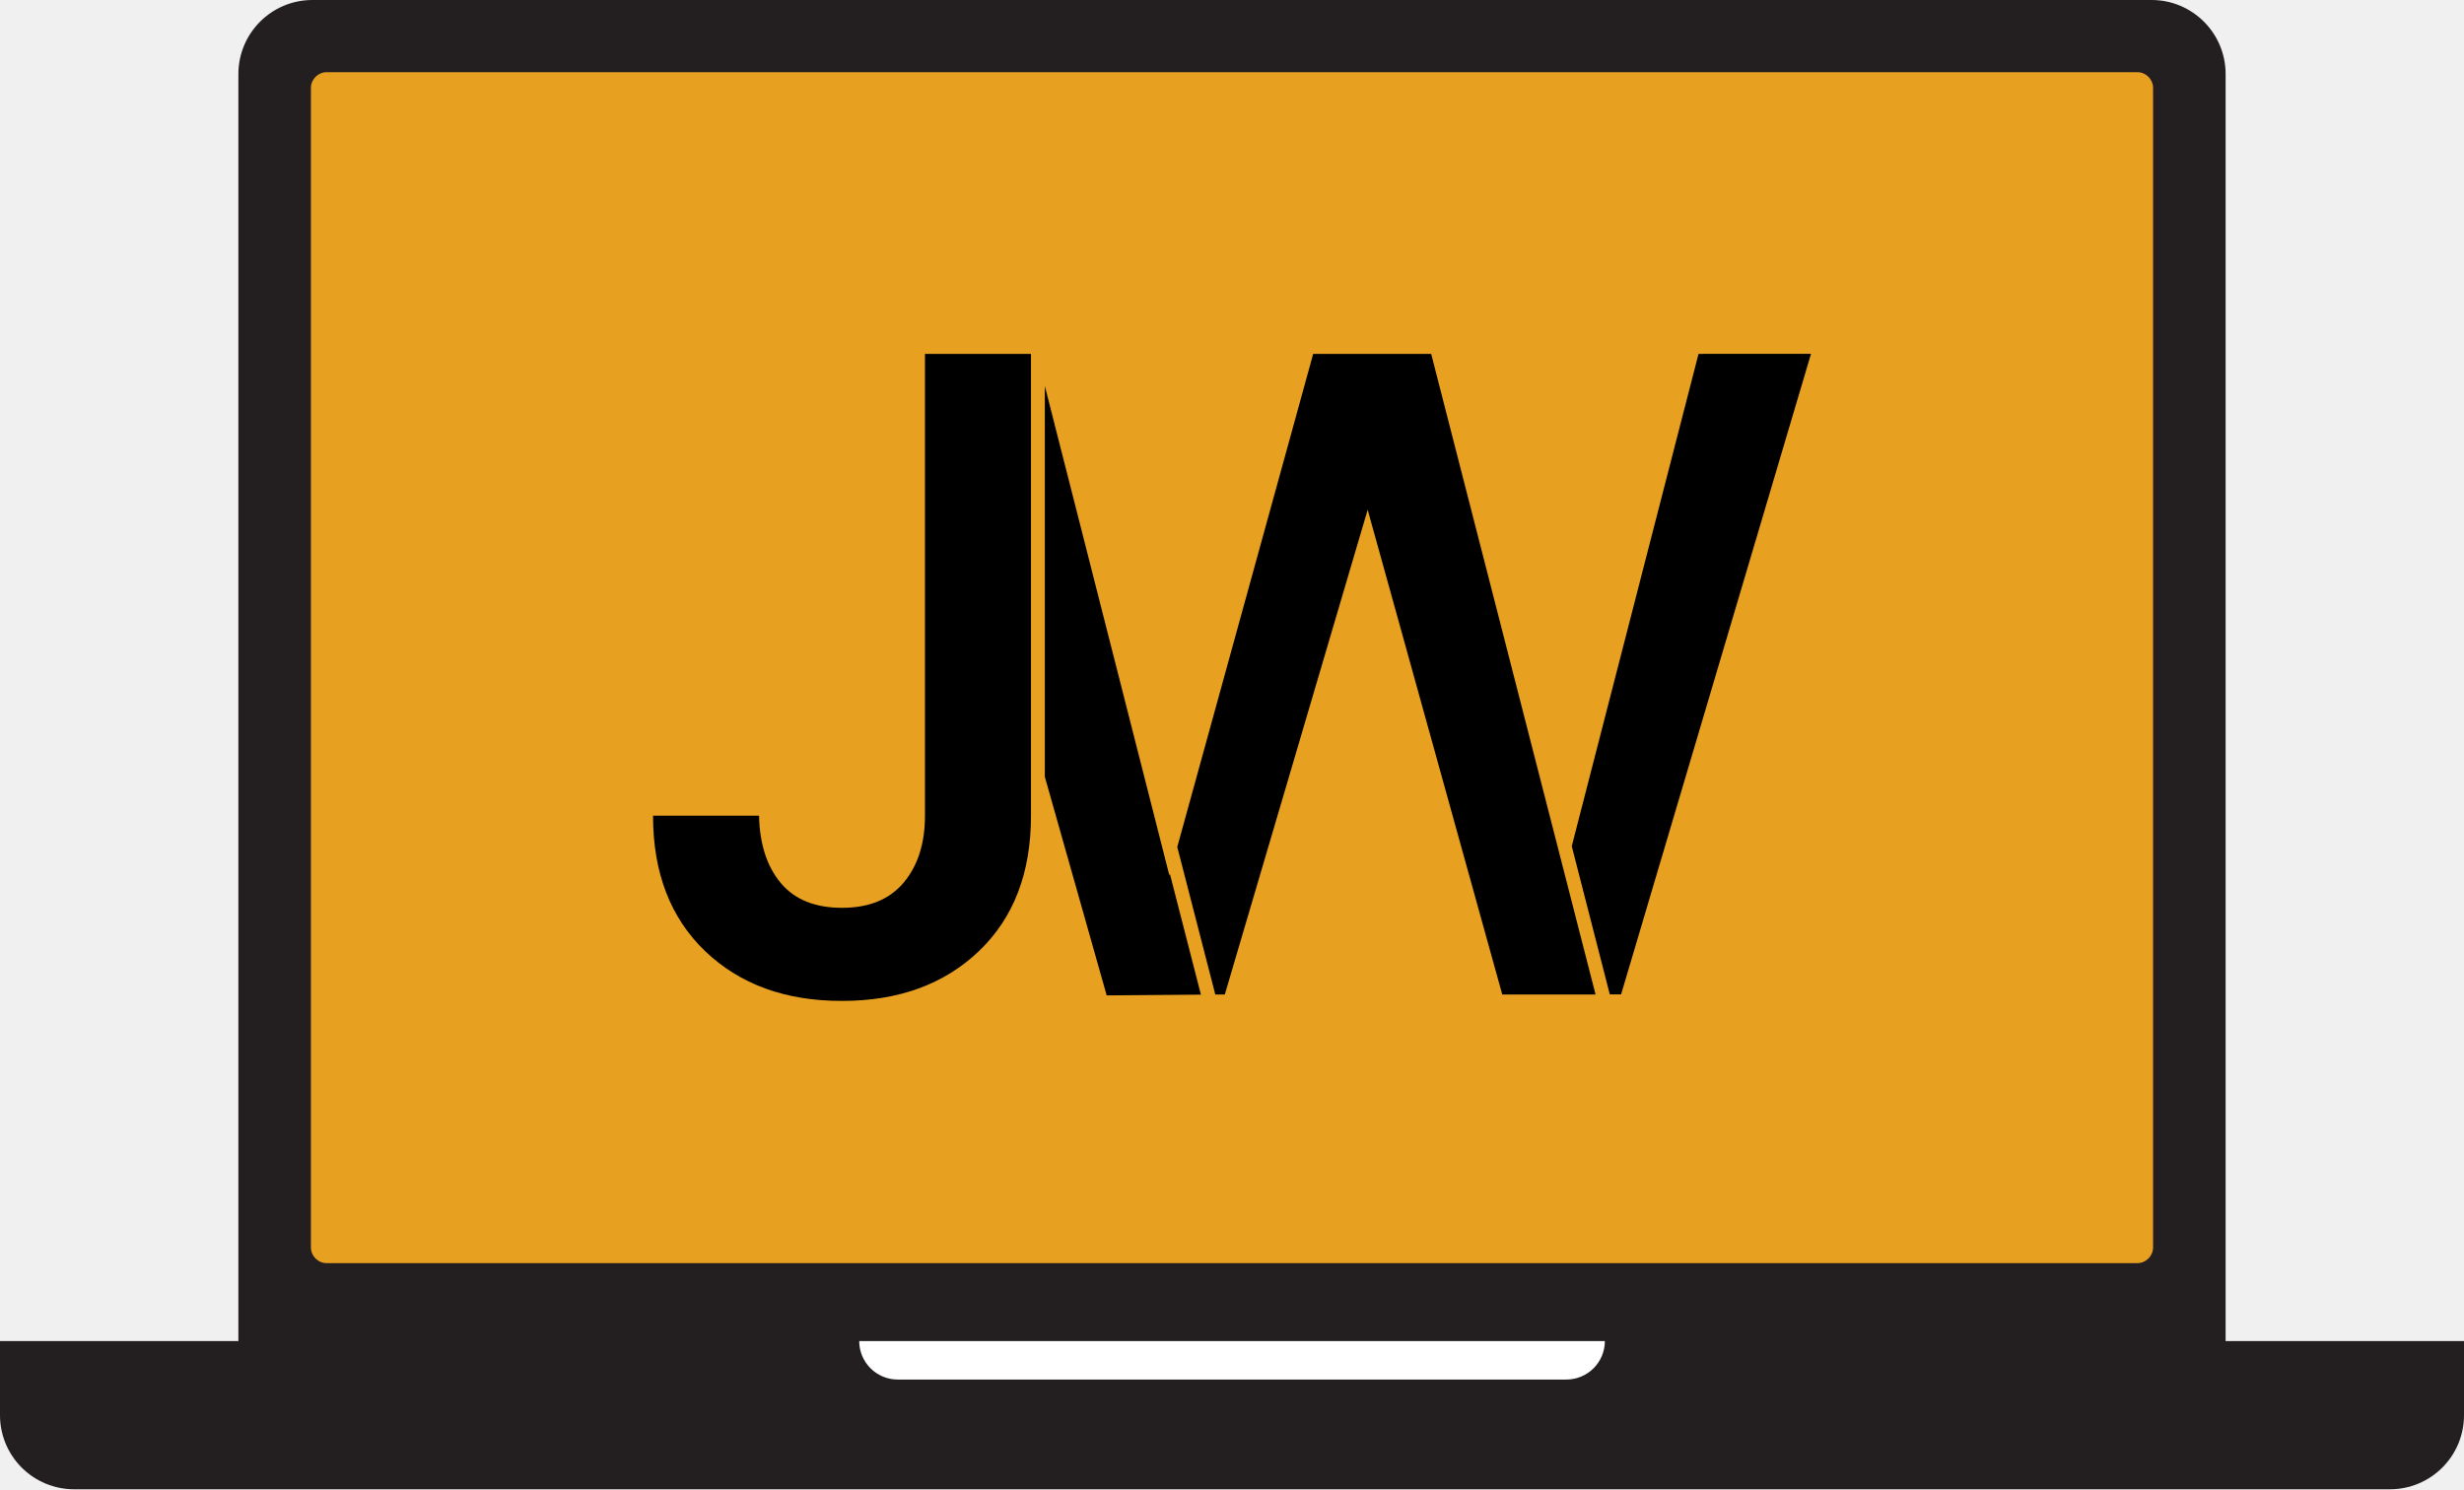
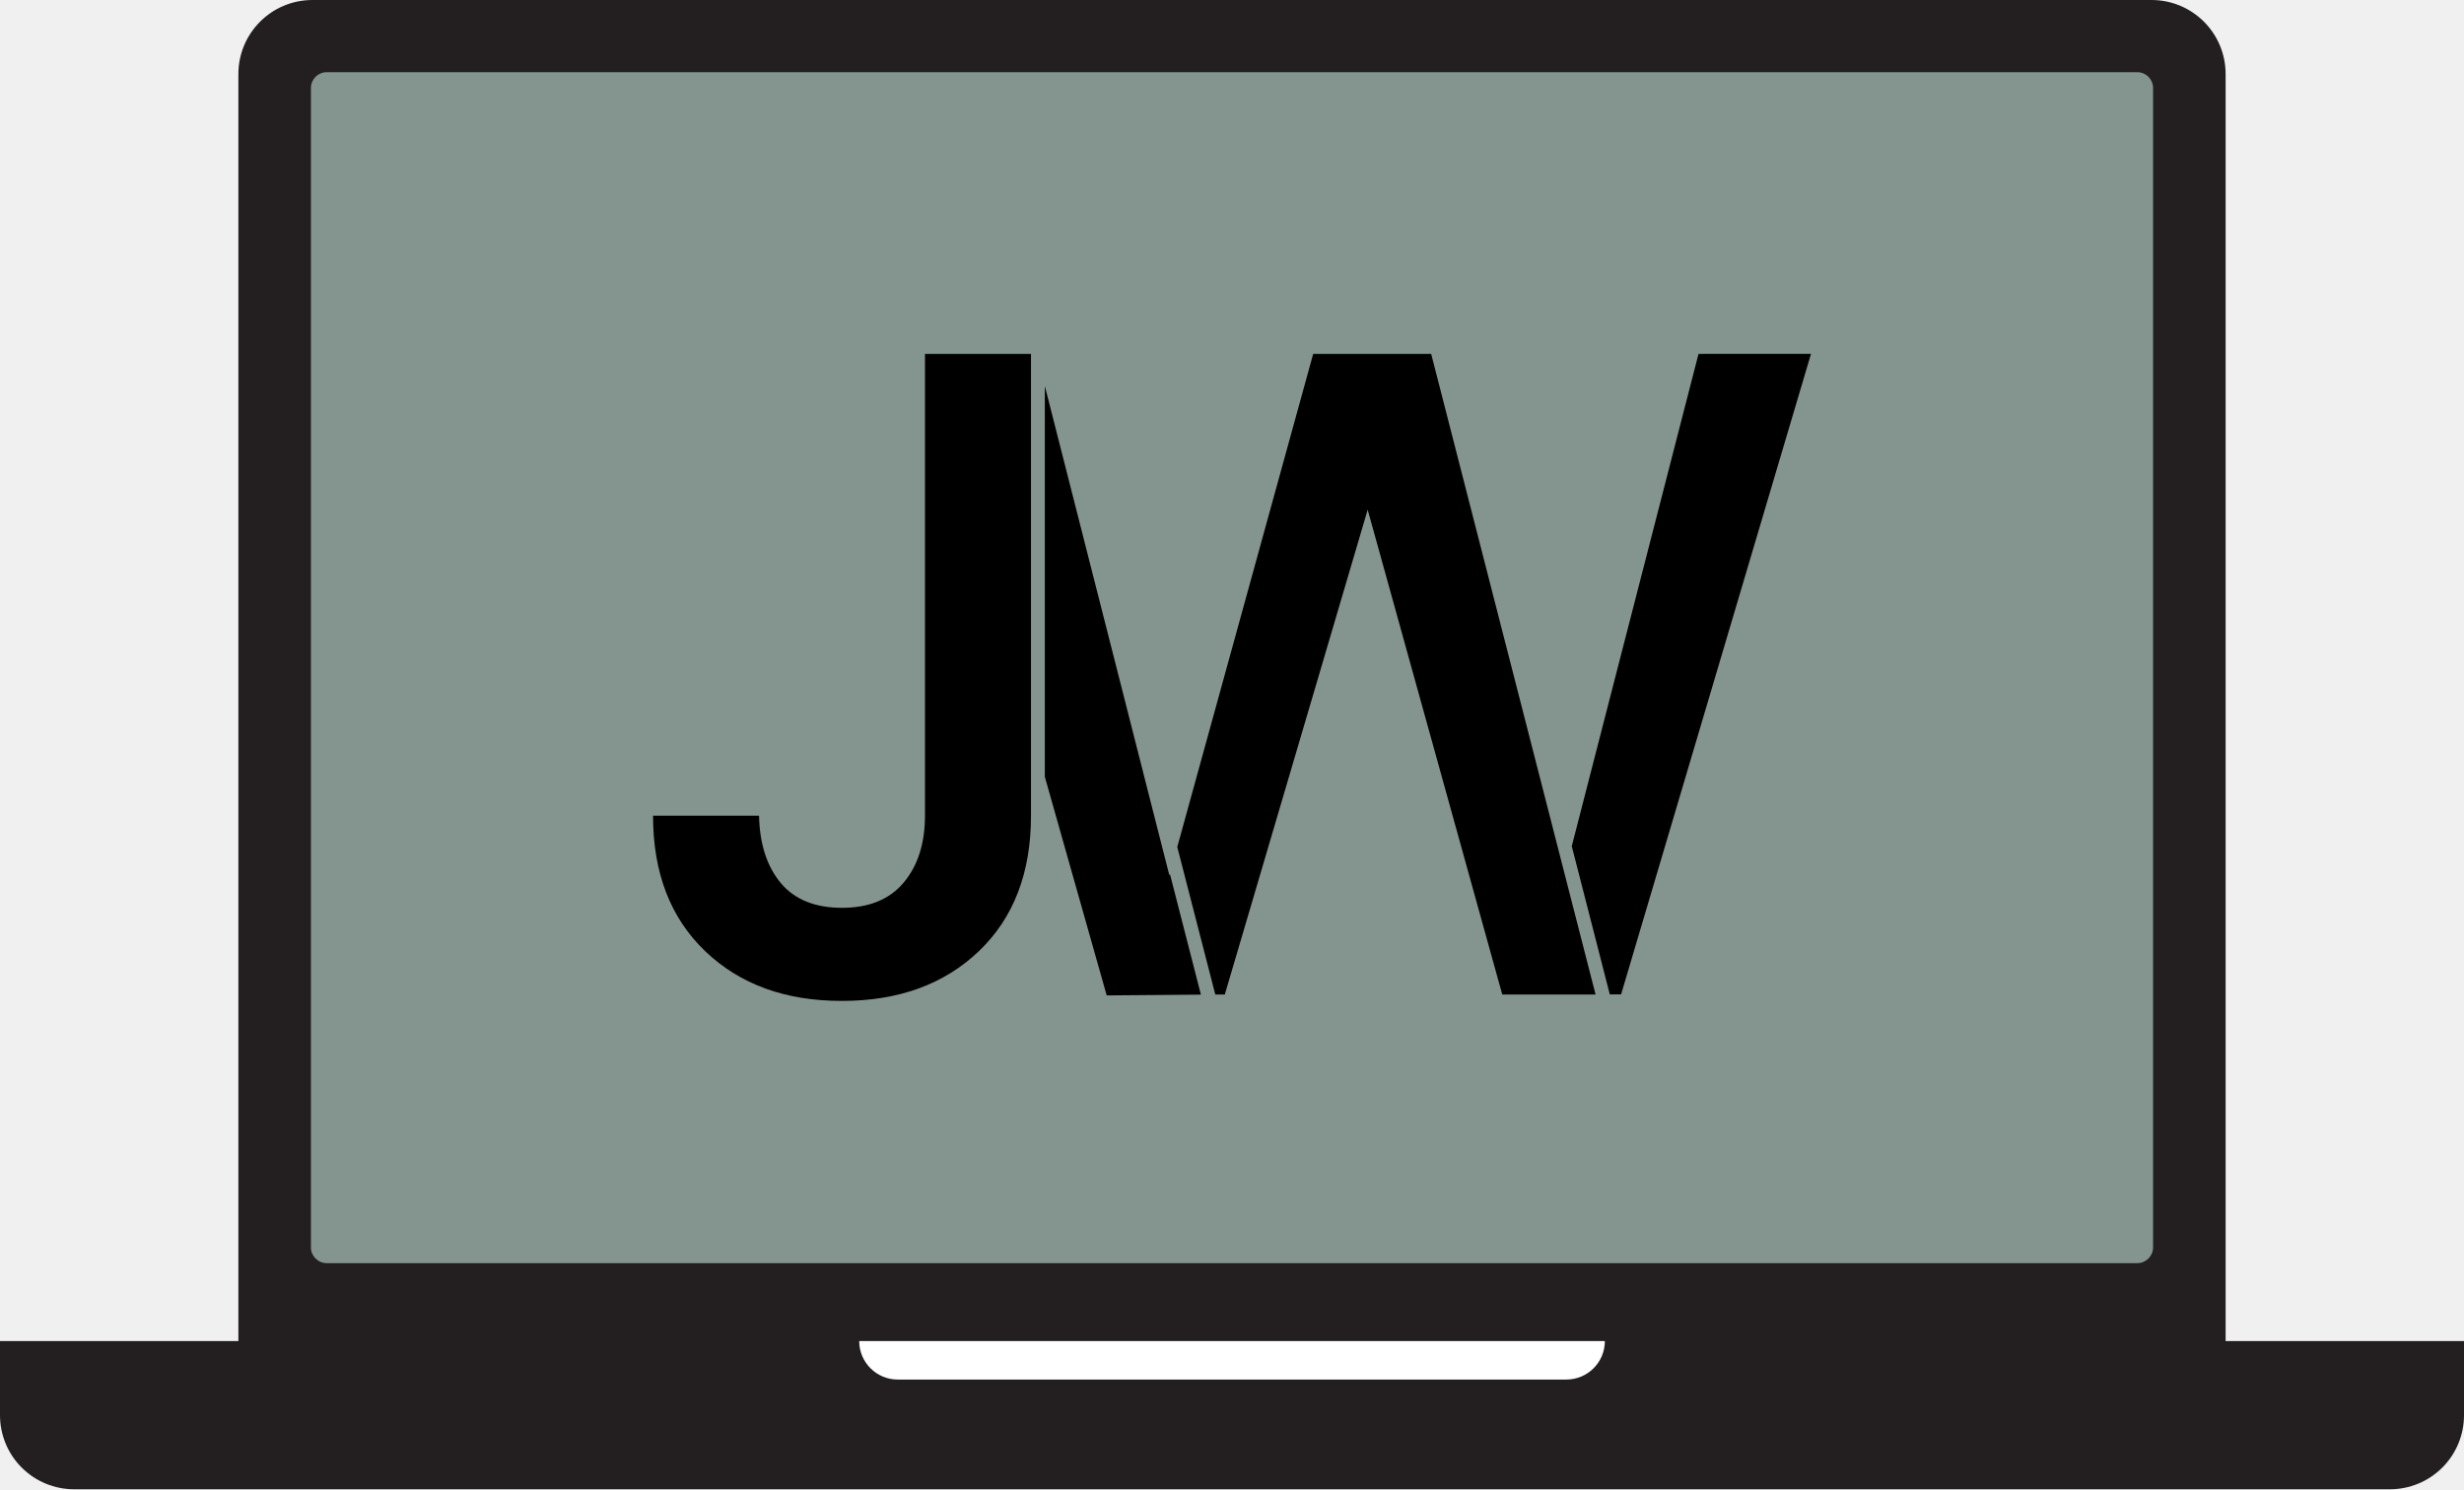
<svg xmlns="http://www.w3.org/2000/svg" viewBox="0 0 777.5 469.97">
  <rect x="75.22" width="627.06" height="455.36" rx="23.37" fill="#231F20" />
  <path d="M0,423.23V446.6A23.37,23.37,0,0,0,23.37,470H754.14A23.36,23.36,0,0,0,777.5,446.6V423.23Z" fill="#231F20" />
-   <path d="M679.39,393.77a5,5,0,0,1-5.06,4.87H103.18a5,5,0,0,1-5.07-4.87V27.65a5,5,0,0,1,5.07-4.87H674.33a5,5,0,0,1,5.06,4.87Z" fill="#E8A020" />
+   <path d="M679.39,393.77a5,5,0,0,1-5.06,4.87H103.18a5,5,0,0,1-5.07-4.87V27.65a5,5,0,0,1,5.07-4.87H674.33a5,5,0,0,1,5.06,4.87Z" fill="#84958F" />
  <path d="M291.87,111.68V257.41q0,13.08-6.69,21.09t-19.49,8q-12.79,0-19.34-7.85t-6.84-21.23H206.06q0,27,16.44,42.75t43.19,15.71q26.76,0,43.2-15.71t16.43-42.75V111.68Z" fill="#000" />
  <path d="M451.6,111.68H414.37L371.48,267.3l12,46.56,3,0,45.08-153,42.47,153h29.44Zm84.36,0-40,155.37h0l12,46.77h3.57l59.92-202.15ZM369.15,275.77l-.15.54-39.31-154.5V245.14l19.52,69,29.73-.24Z" fill="#000" />
  <path d="M271.11,423.23H506.4v0a12.14,12.14,0,0,1-12.14,12.14h-211a12.14,12.14,0,0,1-12.14-12.14v0Z" fill="#FFFFFF" />
</svg>
